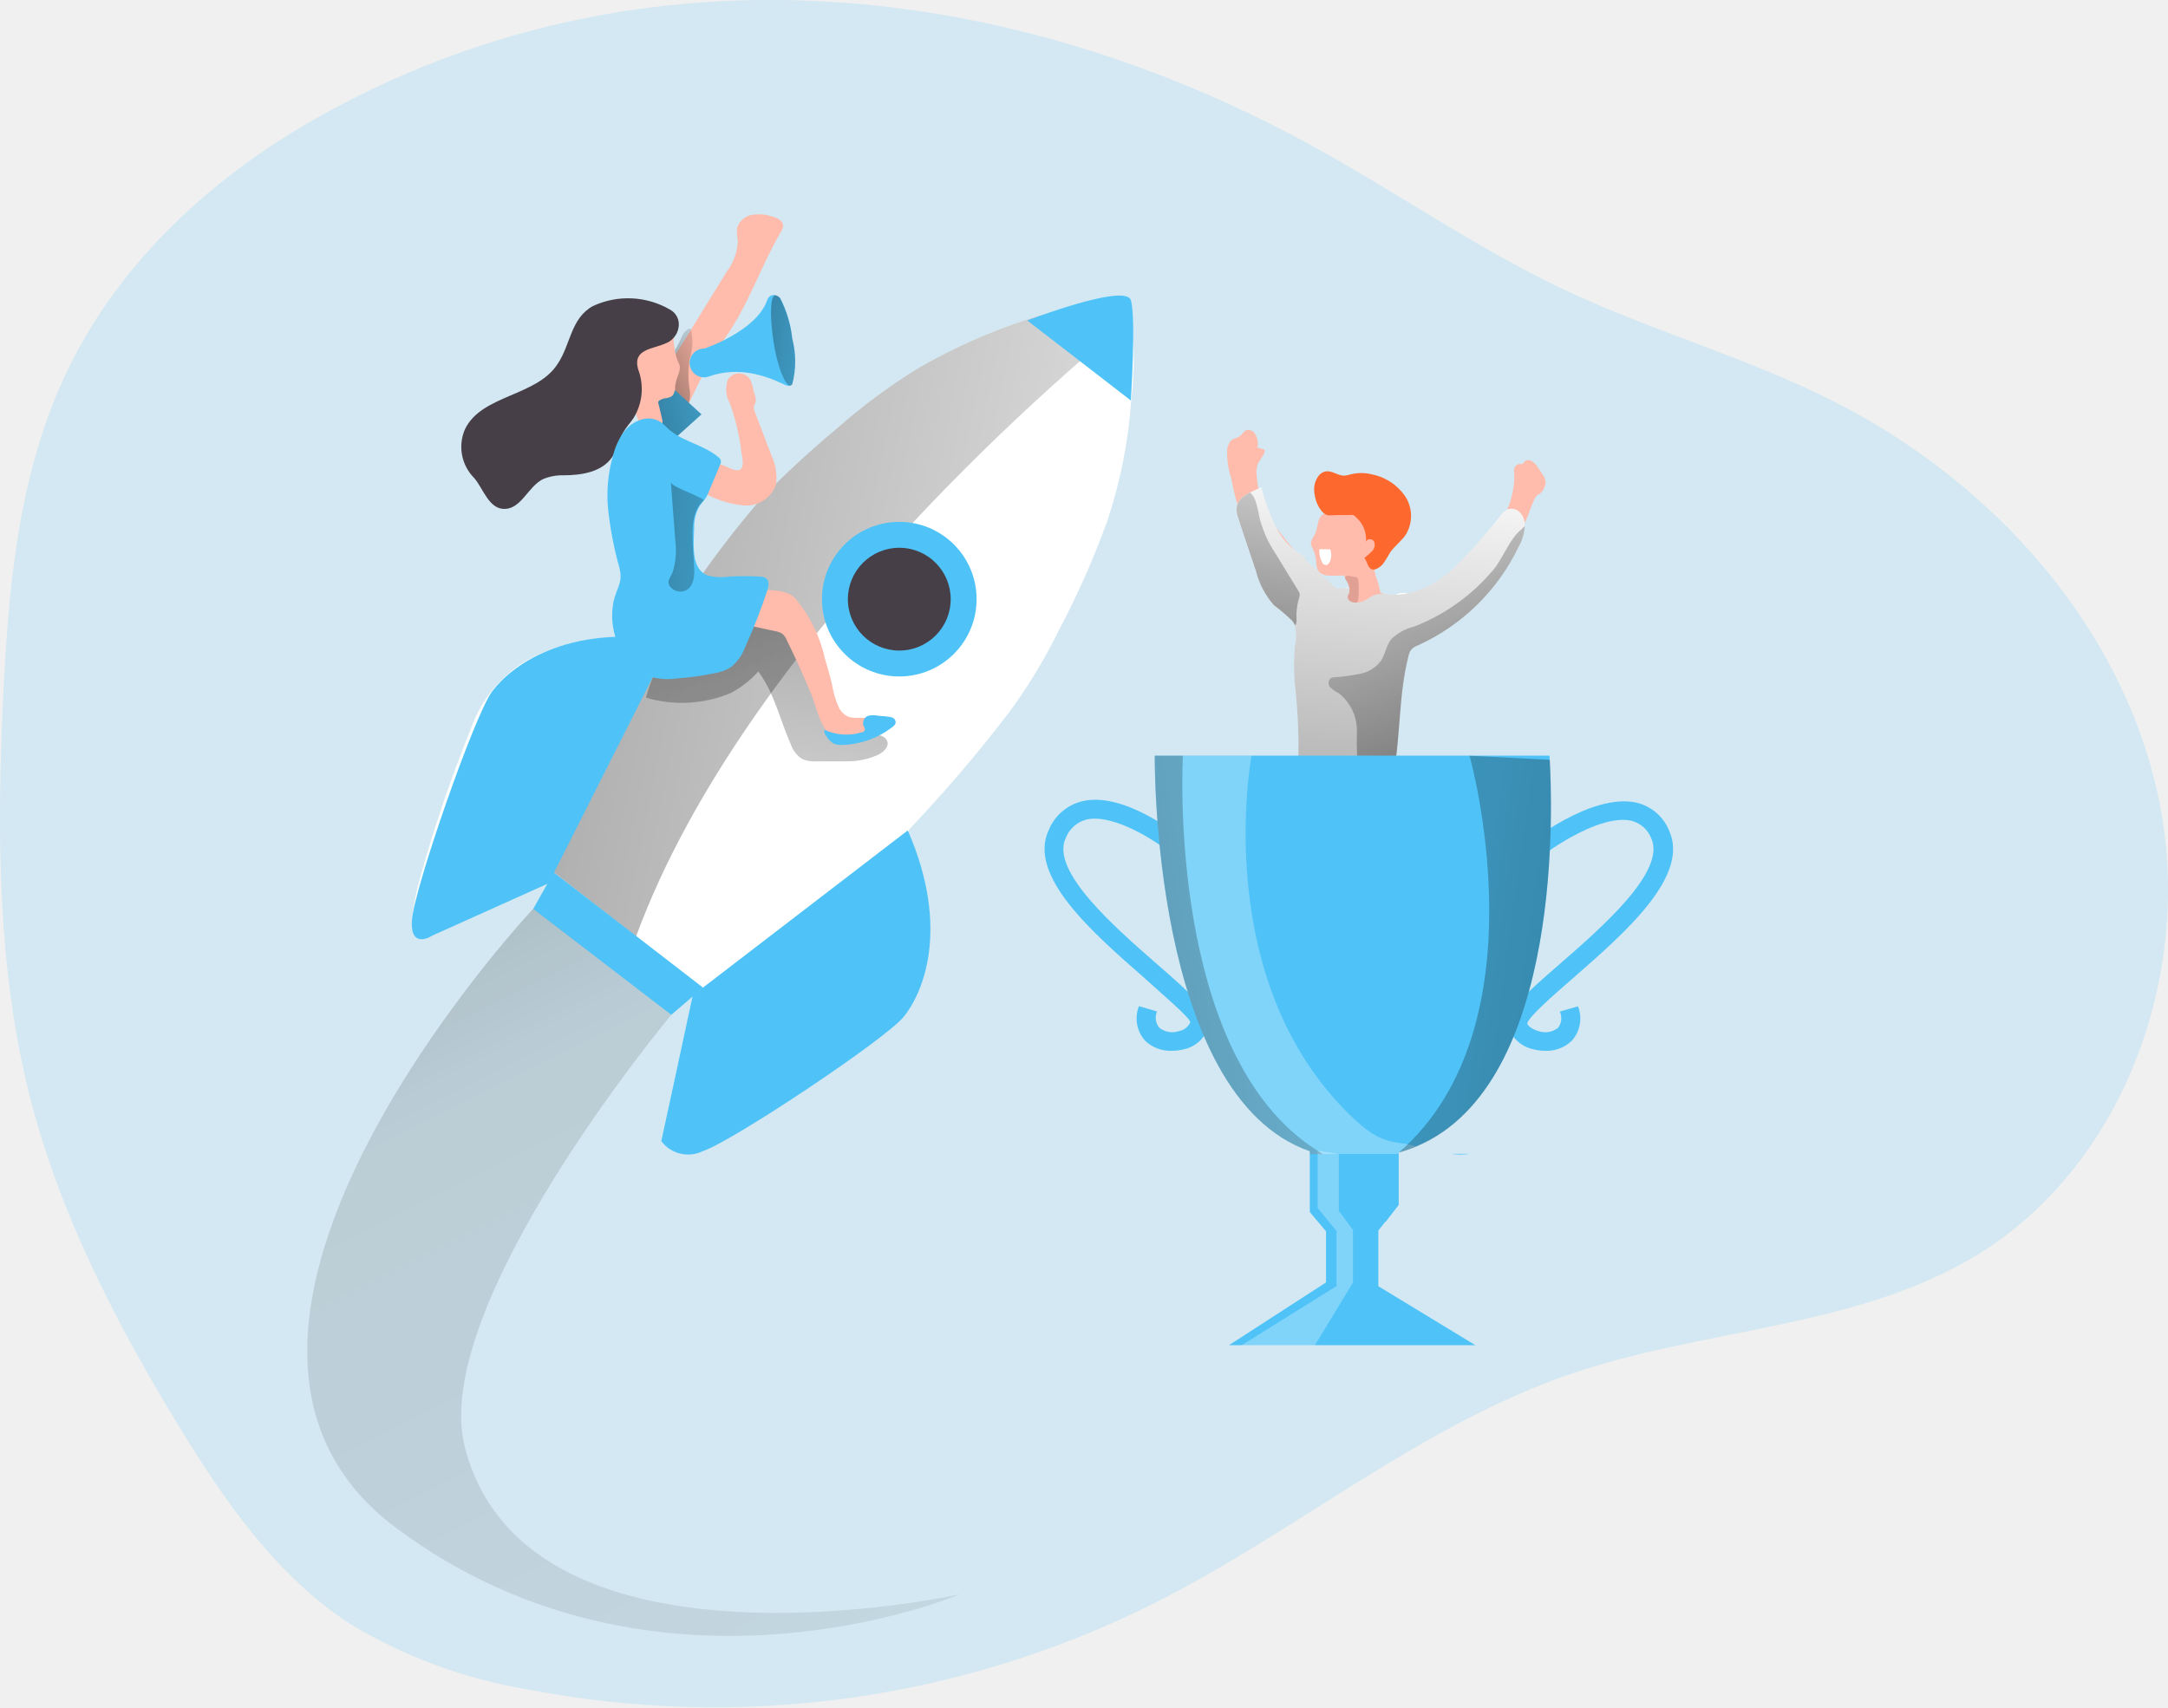
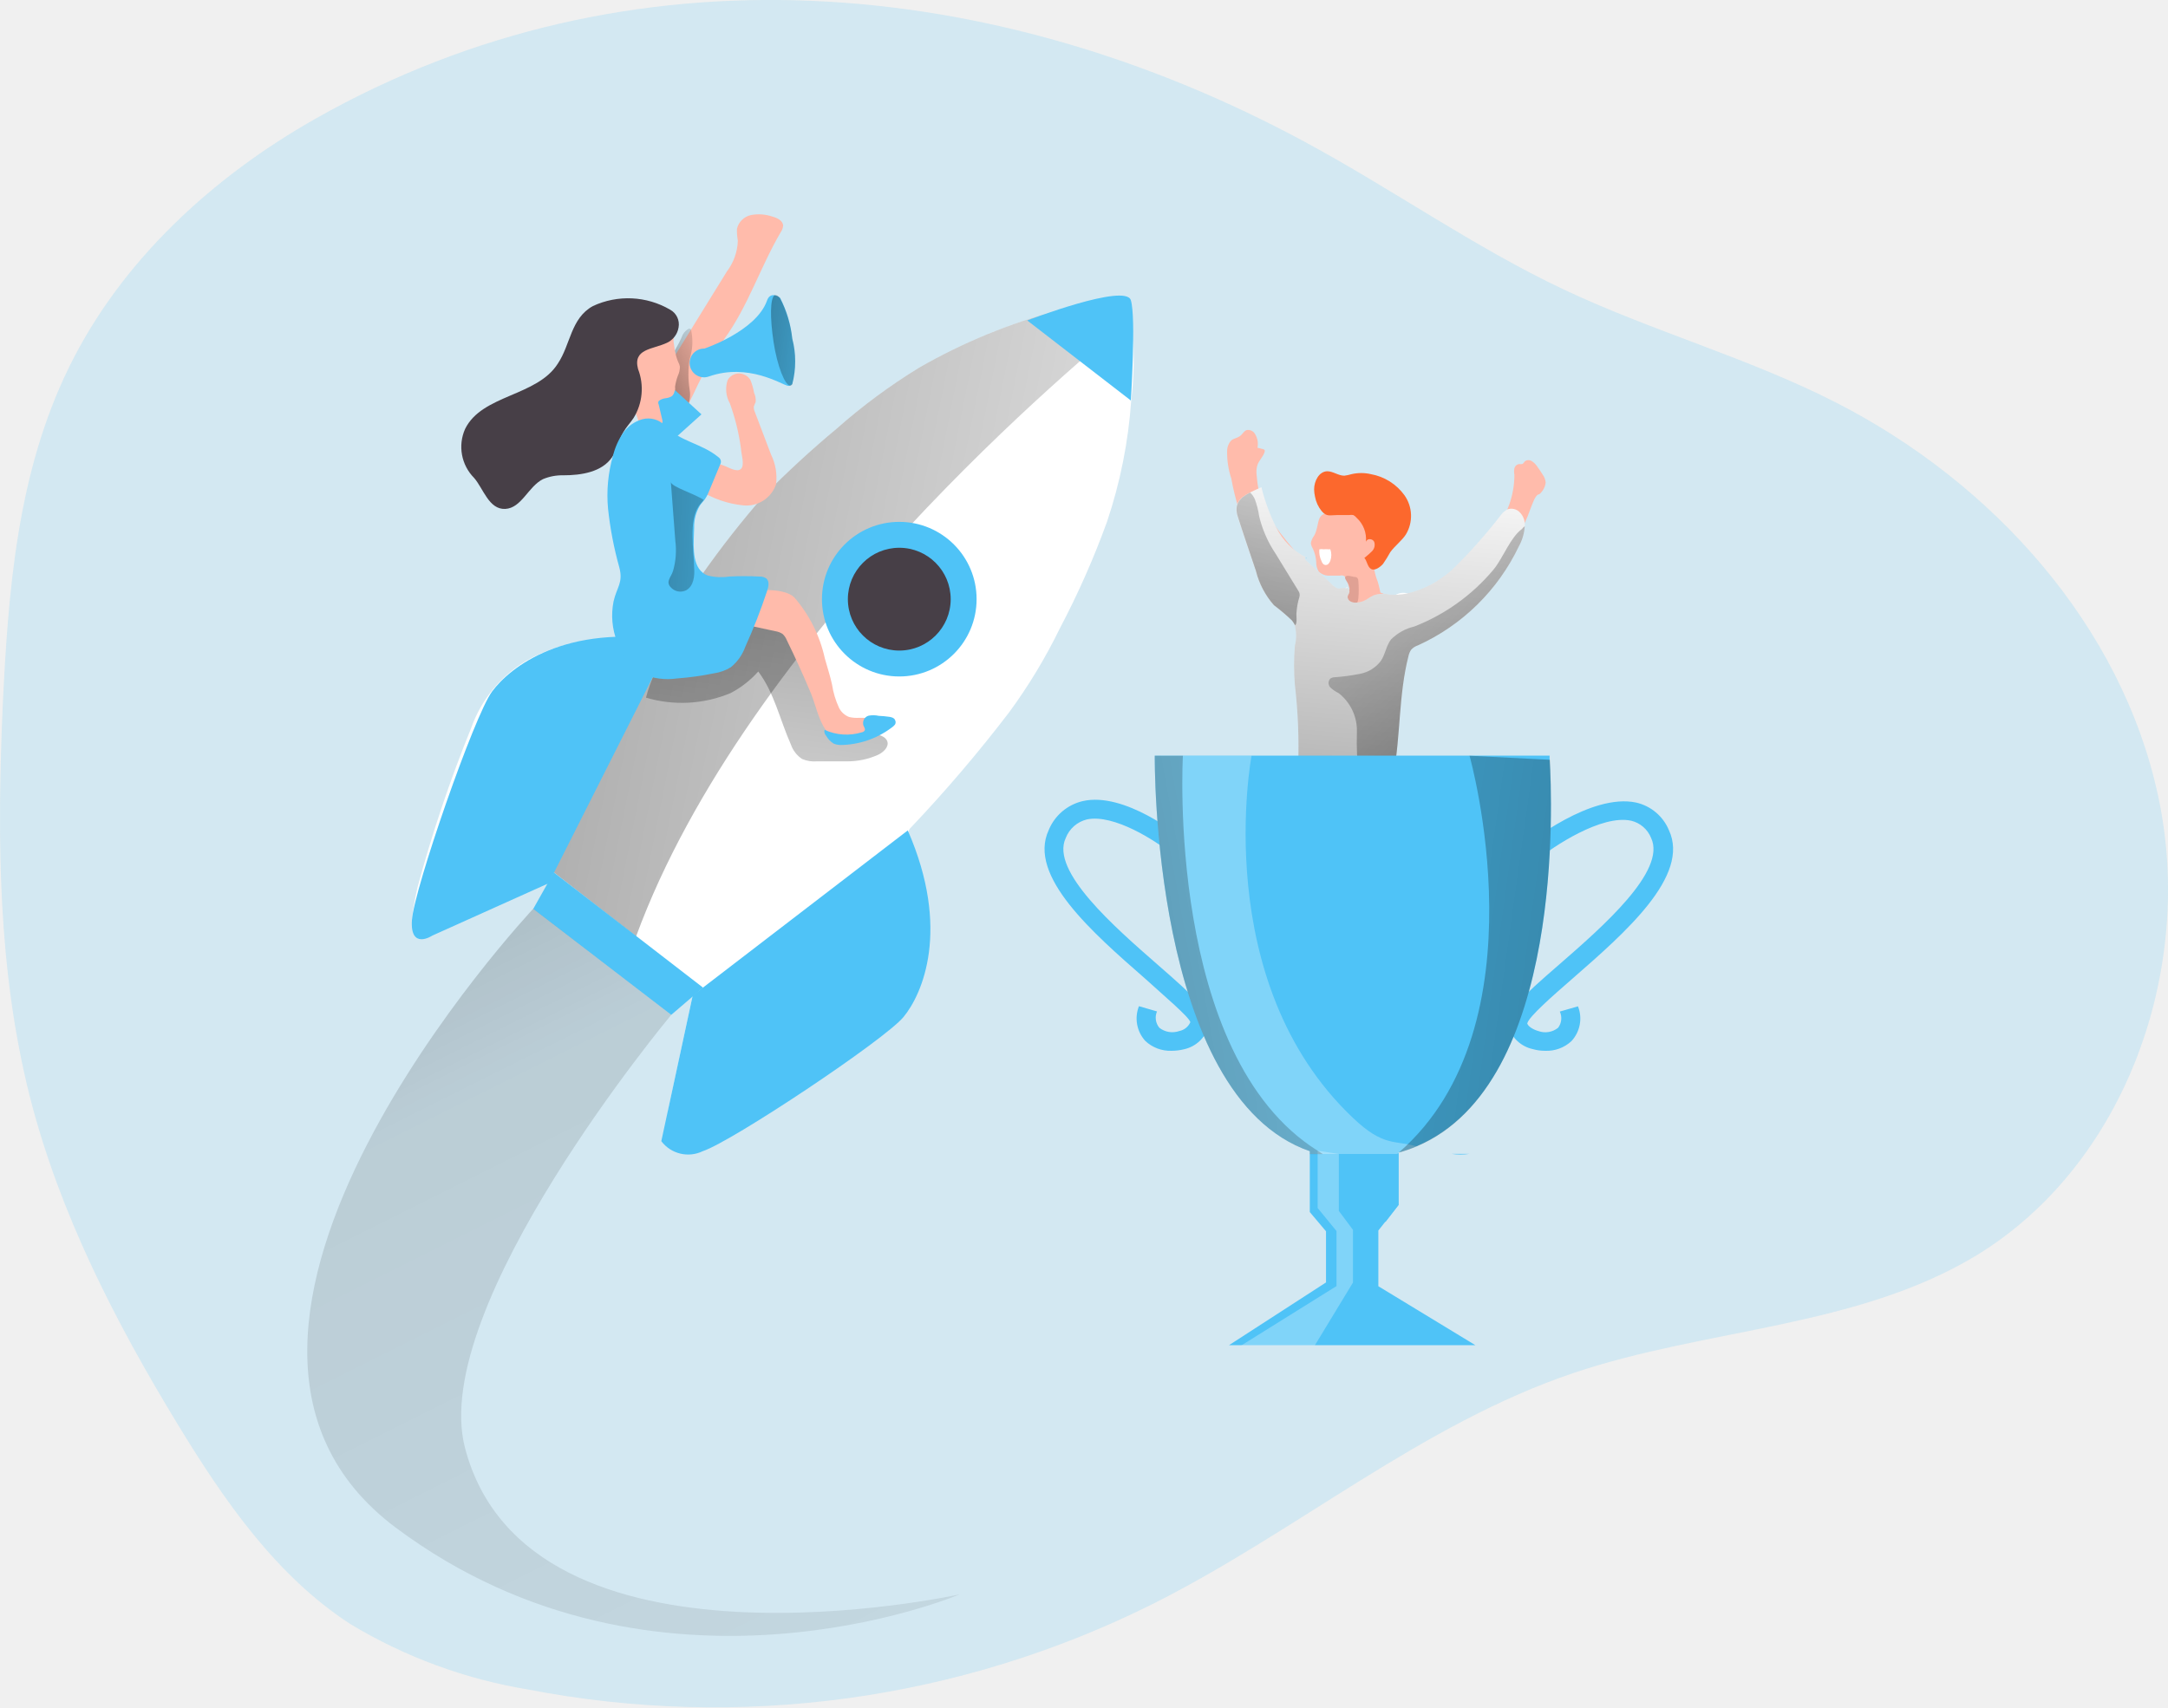
<svg xmlns="http://www.w3.org/2000/svg" xmlns:xlink="http://www.w3.org/1999/xlink" data-name="Layer 1" viewBox="0 0 165.72 130.57">
  <defs>
    <linearGradient id="a" x1="112.39" y1="84.59" x2="115.37" y2="48.83" gradientUnits="userSpaceOnUse">
      <stop offset=".01" />
      <stop offset=".08" stop-opacity=".69" />
      <stop offset=".21" stop-opacity=".32" />
      <stop offset="1" stop-opacity="0" />
    </linearGradient>
    <linearGradient id="c" x1="102.11" y1="70.71" x2="112.72" y2="37.22" xlink:href="#a" />
    <linearGradient id="d" x1="-58.18" y1="334.05" x2="-85.23" y2="311.44" gradientTransform="rotate(5.04 2994.27 2325.216)" xlink:href="#a" />
    <linearGradient id="b" x1="30.19" y1="52.82" x2="124.07" y2="71.49" gradientUnits="userSpaceOnUse">
      <stop offset=".01" />
      <stop offset=".13" stop-opacity=".69" />
      <stop offset=".25" stop-opacity=".32" />
      <stop offset="1" stop-opacity="0" />
    </linearGradient>
    <linearGradient id="e" x1="70.48" y1="49.47" x2="64.78" y2="95.84" xlink:href="#b" />
    <linearGradient id="f" x1="25.44" y1="64.52" x2="109.06" y2="231.77" xlink:href="#a" />
    <linearGradient id="g" x1="70.72" y1="93.7" x2="136.2" y2="81.86" xlink:href="#b" />
    <linearGradient id="h" x1="152.97" y1="92.09" x2="74.08" y2="81.05" xlink:href="#b" />
    <linearGradient id="i" x1="362.8" y1="-151.94" x2="370" y2="-154.28" gradientTransform="rotate(-9.52 1391.314 1773.009)" xlink:href="#b" />
-     <linearGradient id="j" x1="360.02" y1="-149.42" x2="374.22" y2="-151.35" gradientTransform="rotate(-9.52 1298.596 1822.002)" xlink:href="#b" />
+     <linearGradient id="j" x1="360.02" y1="-149.42" x2="374.22" y2="-151.35" gradientTransform="rotate(-9.52 1298.596 1822.002)" xlink:href="#ab" />
    <linearGradient id="k" x1="356.46" y1="-142.2" x2="375.1" y2="-138.08" gradientTransform="rotate(-9.52 1391.314 1773.009)" xlink:href="#b" />
    <linearGradient id="l" x1="369.53" y1="-155.48" x2="381.05" y2="-151.93" gradientTransform="rotate(-9.52 1391.314 1773.009)" xlink:href="#b" />
  </defs>
  <path d="M24.16 9.05c-7.89 4.46-14.88 10.87-18.87 19S.62 45.22.2 54.14c-.42 10-.37 20 2.08 29.7 2.27 8.93 6.54 17.23 11.33 25.1 3.52 5.78 7.49 11.54 13.17 15.23a38.4 38.4 0 0013.57 5 75 75 0 0047.77-6.54c11-5.52 20.56-13.75 32.17-17.66 10.19-3.43 21.63-3.44 30.81-9 11.44-7 16.68-21.94 13.88-35.05s-12.65-24-24.59-30.12c-6.77-3.46-14.09-5.46-20.91-8.69s-13.05-7.65-19.7-11.24C76.02-1.98 48.1-4.49 24.16 9.05z" fill="#4fc3f7" opacity=".18" style="isolation:isolate" />
  <path d="M105.62 45.34l1.33.56a2 2 0 011.17.87 2 2 0 01-.07 1.37c-.18.59-.39 1.18-.62 1.76-.3.77-.65 1.53-.88 2.32a16.81 16.81 0 00-.24 6.09c0 .66-.84 1-1.49 1.09a7.22 7.22 0 01-3.69-.19.79.79 0 01-.3-.16.68.68 0 01-.14-.49c-.07-1.09-.07-2.22-.22-3.22a8.85 8.85 0 00-.33-1.61 15.38 15.38 0 01-.26-1.56c-.09-.42-.22-.83-.29-1.25a2.37 2.37 0 01.09-1.27c.18-.44.43-.85.65-1.27a12.57 12.57 0 00.62-1.41 3.89 3.89 0 01.43-1 2.53 2.53 0 011.95-.9 5.37 5.37 0 012.29.27z" fill="#ffbbab" />
  <path d="M97.43 40.17a6.18 6.18 0 01-.91-1.57 8.67 8.67 0 01-.46-2.24 1.88 1.88 0 01.06-.82c.13-.36.45-.63.55-1a.17.17 0 000-.12s-.05-.08-.13-.08l-.42-.11a1.43 1.43 0 00-.16-1 .62.62 0 00-.58-.36c-.26 0-.39.33-.61.48s-.46.17-.65.32a1.2 1.2 0 00-.32.8 6.38 6.38 0 00.32 2.12 19.34 19.34 0 00.58 2.36 19.16 19.16 0 003.62 6.51c.62.73 3 3.61 3.94 2.87 1.33-1 .46-2.65-.46-3.44a26.38 26.38 0 01-4.37-4.72z" fill="#ffbbab" />
  <path d="M103.02 44.86c-.45.69-.89 1.4-1.3 2.12a1 1 0 00-.18.75.74.74 0 00.38.38 2.27 2.27 0 002.18-.18 7.49 7.49 0 001.65-1.59 3.38 3.38 0 01.92-.85 1.17 1.17 0 011.2 0 .73.73 0 01.17 1.08c0-.32-.39-.52-.7-.44a1.44 1.44 0 00-.71.63 10.59 10.59 0 00-.66 1.07 3.11 3.11 0 00-.35.87 2.84 2.84 0 00.75 2.08 2.68 2.68 0 01.44.74 2.59 2.59 0 01-.1 1.29 17.5 17.5 0 00-.27 5.36 1.12 1.12 0 01-.21 1 1 1 0 01-.68.21c-1.15 0-2.29-.26-3.45-.23a19.17 19.17 0 01-2.14.11.31.31 0 01-.33-.41 22.3 22.3 0 00.15-6 13.78 13.78 0 01-.44-2.77 1.36 1.36 0 01.11-.6 2.15 2.15 0 01.35-.5 7.92 7.92 0 001.58-3.11" fill="#fff" />
  <path d="M105.93 54.11a1.08 1.08 0 01-.39.88 1.83 1.83 0 00-.24.13c-.15.14-.13.38-.16.58a3.06 3.06 0 01-.58 1 .89.89 0 000 1.09c.18.18.48.21.63.42s0 .89.31 1.1a.46.46 0 00.57-.18 1.31 1.31 0 00.17-.62q.35-3.37.64-6.77a.73.73 0 00-.19-.67c-.15-.21-.35-.61-.57-.72-.25.37-.06 1.17-.06 1.6-.04.73-.07 1.45-.13 2.16z" fill="#020202" opacity=".1" />
  <path d="M100.45 40.96a1.26 1.26 0 00-.25.58 1.14 1.14 0 00.16.42 2.83 2.83 0 01.25 1 1.36 1.36 0 00.19.74 1.14 1.14 0 00.88.31h.74a.5.5 0 01.27 0 .44.44 0 01.19.19 5.3 5.3 0 01.41 1.7.62.62 0 00.13.27.52.52 0 00.2.17 2.21 2.21 0 001.62 0 .62.62 0 00.33-.24.68.68 0 000-.45 8.15 8.15 0 00-.26-1.19 4.32 4.32 0 01-.32-1.61c0-.49.27-.94.35-1.42a2.39 2.39 0 00-1.41-2.46 2.84 2.84 0 00-2.46.18c-.27.14-.49.21-.62.5s-.16.9-.4 1.31z" fill="#ffbbab" />
  <path d="M100.52 37.98a2.6 2.6 0 01-.07-.56c0-.64.37-1.37 1-1.39.45 0 .85.34 1.31.34a3.73 3.73 0 00.56-.12 3.27 3.27 0 011.46 0 4.05 4.05 0 012.58 1.62 2.74 2.74 0 01.1 3c-.33.5-.84.86-1.19 1.35a10.13 10.13 0 01-.55.89c-.18.21-.6.55-.9.4s-.32-.64-.53-.85a7.31 7.31 0 00.59-.52.7.7 0 00.16-.72c-.12-.24-.53-.29-.63 0a2.2 2.2 0 00-.7-1.82.9.9 0 00-.26-.22.91.91 0 00-.33 0h-.92c-.53 0-.79.15-1.17-.3a2.42 2.42 0 01-.51-1.1z" fill="#fc682d" />
  <path d="M103.52 44.11a.32.32 0 01.23.07.38.38 0 01.08.24 7.39 7.39 0 010 1.33 1.07 1.07 0 01-.09.34.35.35 0 01-.29.18c-.13 0-.24-.11-.38-.14a.5.5 0 00-.42.1 1.87 1.87 0 00-.3.33 6.56 6.56 0 01-.73.78 6.22 6.22 0 01.8-1.71.81.81 0 01.36-.35c.12 0 .27 0 .35-.13s0-.38-.09-.55-.32-.41-.18-.53.54.03.66.04z" fill="#e0a194" />
  <path d="M113.16 41.75a11.24 11.24 0 001.1-1.19 6.84 6.84 0 001.5-4.25 1.25 1.25 0 010-.51.43.43 0 01.35-.32.81.81 0 00.22 0c.11 0 .16-.15.25-.23a.47.47 0 01.5 0 1.38 1.38 0 01.39.37c.16.22.32.45.46.68a1.19 1.19 0 01.22.6 1.36 1.36 0 01-.49.89c-.31 0-.55.83-.63 1-.16.45-.34.9-.54 1.33a19 19 0 01-5.16 6.72c-.74.61-3.54 3-4.38 2.15-1.15-1.22 0-2.69 1-3.32a26 26 0 005.21-3.92z" fill="#ffbbab" />
  <path d="M101.07 42a3.37 3.37 0 01.55 0 .08.08 0 01.07 0 1.3 1.3 0 010 .87.67.67 0 01-.19.28.29.29 0 01-.32 0 .51.51 0 01-.16-.24 1.7 1.7 0 01-.17-.91.78.78 0 01.34 0" fill="#fff" />
  <path d="M99.89 42.68h-.09a.06.06 0 01.09 0z" fill="#4fc3f7" />
  <path d="M116.55 40.23a3.6 3.6 0 01-.45 1.54 15.76 15.76 0 01-7.71 7.57 1.23 1.23 0 00-.51.32 1.26 1.26 0 00-.21.47c-.77 3-.6 6.06-1.15 9.06a1.18 1.18 0 01-.31.72 1.23 1.23 0 01-.91.21h-.65a44.76 44.76 0 01-4.61-.49 1.07 1.07 0 01-.71-.32 1.09 1.09 0 01-.1-.78 41 41 0 00-.25-6.17 17.68 17.68 0 010-3 3.12 3.12 0 000-1.52 1.42 1.42 0 00-.24-.4 15.5 15.5 0 00-1.38-1.17 6.28 6.28 0 01-1.38-2.63c-.46-1.38-.94-2.75-1.38-4.13-.33-1 .19-1.47.94-1.85.27-.14.57-.27.88-.41a15 15 0 001.14 3.09 5.1 5.1 0 002.24 2.26.06.06 0 00-.06.06.23.23 0 00.1.19c.67.62 1.35 1.23 2 1.86a1.16 1.16 0 00.45.29c.2 0 .89-.18.86.19a.13.13 0 010 .06c0 .13-.12.23-.14.36a.4.4 0 00.23.38.81.81 0 00.46.08 1.72 1.72 0 00.51-.11c.27-.11.49-.3.75-.43a2.09 2.09 0 011.24-.07 5 5 0 001.34-.08 7.76 7.76 0 003.43-1.79 39.06 39.06 0 003.78-4.24 1.38 1.38 0 01.49-.41.9.9 0 01.94.24 1.34 1.34 0 01.37 1.05z" fill="#fff" />
  <path d="M125.93 54.89a3.6 3.6 0 01-.45 1.54 15.76 15.76 0 01-7.71 7.57 1.23 1.23 0 00-.51.32 1.26 1.26 0 00-.21.47c-.77 3-.6 6.06-1.15 9.06a1.18 1.18 0 01-.31.72 1.23 1.23 0 01-.91.21h-.65a44.76 44.76 0 01-4.61-.49 1.07 1.07 0 01-.71-.32 1.09 1.09 0 01-.1-.78 41 41 0 00-.25-6.17 17.68 17.68 0 010-3 3.12 3.12 0 000-1.52 1.42 1.42 0 00-.24-.4 15.5 15.5 0 00-1.38-1.17 6.28 6.28 0 01-1.38-2.63c-.46-1.38-.94-2.75-1.38-4.13-.33-1 .19-1.47.94-1.85.27-.14.57-.27.88-.41a15 15 0 001.14 3.09 5.1 5.1 0 002.24 2.26.06.06 0 00-.06.06.23.23 0 00.1.19c.67.62 1.35 1.23 2 1.86a1.16 1.16 0 00.45.29c.2 0 .89-.18.86.19a.13.13 0 010 .06c0 .13-.12.23-.14.36a.4.4 0 00.23.38.81.81 0 00.46.08 1.72 1.72 0 00.51-.11c.27-.11.49-.3.75-.43a2.09 2.09 0 011.24-.07 5 5 0 001.34-.08 7.76 7.76 0 003.43-1.79 39.06 39.06 0 003.78-4.24 1.38 1.38 0 01.49-.41.9.9 0 01.94.24 1.34 1.34 0 01.37 1.05z" transform="translate(-9.38 -14.66)" fill="url(#a)" />
  <path d="M108.38 62.46c-.08-.12-.15-.25-.24-.36a15.5 15.5 0 00-1.38-1.17 6.28 6.28 0 01-1.38-2.63c-.46-1.38-.94-2.75-1.38-4.13-.33-1 .19-1.47.94-1.85a1.53 1.53 0 01.36.51 6.45 6.45 0 01.33 1.31 8.83 8.83 0 001.26 2.86c.59.94 1.15 1.9 1.74 2.84a.65.65 0 01.08.17.55.55 0 010 .28 4.89 4.89 0 00-.22 1.14c-.05.24.08.9-.11 1.03z" transform="translate(-9.38 -14.66)" fill="url(#c)" />
  <path d="M125.93 54.89a3.6 3.6 0 01-.45 1.54 15.76 15.76 0 01-7.71 7.57 1.23 1.23 0 00-.51.32 1.26 1.26 0 00-.21.47c-.77 3-.6 6.06-1.15 9.06a1.18 1.18 0 01-.31.72 1.23 1.23 0 01-.91.21h-.65a1 1 0 01-.52-.19.86.86 0 01-.26-.52 22.86 22.86 0 01-.15-3.42 3.63 3.63 0 00-1.4-3 2.51 2.51 0 01-.63-.43.49.49 0 010-.68.6.6 0 01.32-.1 15.6 15.6 0 001.94-.26 2.6 2.6 0 001.61-1c.33-.5.4-1.14.76-1.62a3.69 3.69 0 011.79-1 15 15 0 006.06-4.36c.72-.87 1.27-2.44 2.16-3.09a1.08 1.08 0 01.22-.22z" transform="translate(-9.38 -14.66)" fill="url(#d)" />
  <path d="M66.07 78.9a87.51 87.51 0 01-13.1 7.82l-.65.08h-.18a1.21 1.21 0 01-1.13-1.46 9.36 9.36 0 01.19-1.08q.87-4.08 1.75-8.15a.46.46 0 00-.2-.54l-10.47-8.13a.42.42 0 00-.51-.06c-.62.32-1.26.61-1.9.9-2.25 1.06-4.42 2.06-6.64 3.06a1.16 1.16 0 01-1.61-.63l-.13-.3v-.16a23.88 23.88 0 01.42-2.39 104.76 104.76 0 014.11-12.21 9.75 9.75 0 014.19-5.12 12.81 12.81 0 014.8-1.57 34.71 34.71 0 013.94-.34h1.25a.66.66 0 00.44-.26c1-1.46 1.94-3 3-4.4a71.83 71.83 0 014.76-6.07 75.09 75.09 0 015.56-5.12 44.77 44.77 0 016.3-4.66 44 44 0 0110.68-4.39c.72-.22 1.45-.41 2.18-.61l1.5-.16h.27a1.85 1.85 0 011.54 1.26.59.59 0 010 .13 7.93 7.93 0 01.14 1 25.78 25.78 0 01-.1 5.27 37.12 37.12 0 01-1.85 9.28 64.93 64.93 0 01-3.6 8.14 41.68 41.68 0 01-3.86 6.4 108.54 108.54 0 01-7.54 8.85.56.56 0 00-.15.61c.18.78.35 1.56.49 2.34a18.14 18.14 0 01.4 4.93 9.82 9.82 0 01-4.29 7.74z" fill="#fff" />
  <path d="M58 86.26l-6.3-4.91s2.71-8.35 6.63-18.07h1.25a.66.66 0 00.44-.26c1-1.46 1.94-3 3-4.4a71.83 71.83 0 014.76-6.07 75.09 75.09 0 015.56-5.12 44.77 44.77 0 016.3-4.66 44 44 0 0110.68-4.39c.72-.22 1.45-.41 2.18-.61l1.5-.16h.27a1.85 1.85 0 011.54 1.26.59.59 0 010 .13C92.24 41.9 66.45 63.21 58 86.26z" transform="translate(-9.38 -14.66)" fill="url(#b)" />
  <path d="M65.23 67.65A7.52 7.52 0 0067.34 66c1.23 1.63 1.66 3.71 2.49 5.57a2.2 2.2 0 00.86 1.12 2.43 2.43 0 001.14.18h2.31a5.69 5.69 0 002.38-.51c.41-.2.81-.6.69-1s-.7-.58-1.17-.58a5.75 5.75 0 01-1.76-.16A3.08 3.08 0 0172.67 69a12.9 12.9 0 01-.78-2.1 24.27 24.27 0 00-1.52-3.56A6.68 6.68 0 0069 61.43a2.87 2.87 0 00-2.14-.8c-1.42.15-2.34 1.59-3.66 2.13a10.16 10.16 0 00-1.83.64 3.71 3.71 0 00-.94 1 10.8 10.8 0 00-1.67 3.6 9.65 9.65 0 006.47-.35z" transform="translate(-9.38 -14.66)" fill="url(#e)" />
  <path d="M57.98 45.13s2-.18 2.74.55a10.59 10.59 0 012.33 4.66c.18.66.4 1.3.55 2a6.61 6.61 0 00.54 1.79 1.44 1.44 0 00.77.69 2.68 2.68 0 00.8.06 6.33 6.33 0 011 .07.39.39 0 01.18.06.36.36 0 01.07.17 1 1 0 01-.39.91 4.18 4.18 0 01-2.72.31c-1.1-.37-1.45-2.41-1.85-3.36a75.61 75.61 0 00-1.86-4.1 1.27 1.27 0 00-.32-.47 1.37 1.37 0 00-.55-.21l-2.41-.52c.23-.87.87-1.75 1.12-2.61z" fill="#ffbbab" />
  <circle cx="68.74" cy="45.81" r="5.91" fill="#4fc3f7" />
  <circle cx="68.74" cy="45.81" r="3.93" fill="#473f47" />
  <path d="M51.31 48.97l-9.37 18.56-8.89 4s-1.73 1.15-1.56-1.21 4.76-15.62 6.13-17.46 5.54-5.2 13.69-3.89zM69.39 63.49L52.95 76.11l-2.4 11.14a2.57 2.57 0 003.18.76c2.25-.75 13.88-8.5 15.33-10.25s3.63-6.71.33-14.27zM78.52 24.5l7.92 6.12s.41-6.34 0-7.67-7.92 1.55-7.92 1.55z" fill="#4fc3f7" />
  <path fill="#4fc3f7" d="M42.33 66.7l-1.57 2.79 10.55 8.1 2.43-2.08-11.41-8.81z" />
  <path d="M50.14 84.14s-30.46 32.44-10.48 47.34 43.07 5.08 43.07 5.08-33 7.29-37.81-11.22c-2.81-10.83 15.77-33.09 15.77-33.09z" transform="translate(-9.38 -14.66)" opacity=".36" fill="url(#f)" />
  <path d="M105.36 98.34l7.42 4.51H93.94l7.42-4.8v-3.91l-1.24-1.47v-4.66c-12.14-4.2-11.85-30.24-11.85-30.24h30.18v.31c.18 2.86 1.19 24.78-10.18 29.56a10.21 10.21 0 01-1.38.48v4l-1 1.29-.53.67z" fill="#4fc3f7" />
  <path d="M89.55 80.34a2.79 2.79 0 01-2-.75 2.55 2.55 0 01-.49-2.66l1.38.4a1.21 1.21 0 00.18 1.25 1.61 1.61 0 001.52.25 1.17 1.17 0 00.85-.68c-.12-.42-2-2-3.46-3.33-4-3.5-9-7.85-7.37-11.35a3.73 3.73 0 012.6-2.22c3.2-.74 7.44 2.7 7.62 2.85l-.91 1.11c-1.07-.88-4.31-3-6.39-2.56a2.33 2.33 0 00-1.62 1.43c-1.18 2.52 3.75 6.81 7 9.65 2.9 2.53 4.17 3.69 3.92 4.76a2.52 2.52 0 01-1.86 1.73 4 4 0 01-.97.12zM118.11 80.34a3.45 3.45 0 01-.95-.13 2.52 2.52 0 01-1.87-1.73c-.25-1.07 1-2.23 3.92-4.76 3.26-2.84 8.19-7.13 7-9.65a2.19 2.19 0 00-1.52-1.32c-2.27-.5-6 2-7.21 3l-.86-1.12c.21-.16 5-4 8.44-3.27a3.57 3.57 0 012.51 2.11c1.64 3.5-3.36 7.85-7.37 11.35-1.49 1.3-3.34 2.91-3.46 3.43.08.25.49.48.85.58a1.56 1.56 0 001.51-.25 1.21 1.21 0 00.13-1.24l1.39-.4a2.54 2.54 0 01-.5 2.66 2.78 2.78 0 01-2.01.74z" fill="#4fc3f7" />
  <path d="M108.29 87.65a10.21 10.21 0 01-1.38.48v.1h-6.79v-.22c-12.14-4.2-11.85-30.24-11.85-30.24h7.4s-3.28 17.25 7.75 27.7c2.35 2.24 3.2 1.68 4.87 2.18z" fill="#fff" opacity=".28" />
  <path d="M112.33 88.22a4.76 4.76 0 01-1.38 0z" fill="#4fc3f7" />
  <path fill="#fff" opacity=".28" d="M102.34 88.23v4.35l1.08 1.45v4.03l-2.92 4.81h-5.62l7.28-4.54v-4.21l-1.44-1.76v-4.38l1.62.25z" />
  <path d="M109.5 102.9v-.22c-12.14-4.2-11.85-30.24-11.85-30.24h2.15s-1.32 22.93 10.3 30.2l.4.26z" transform="translate(-9.38 -14.66)" fill="url(#g)" />
  <path d="M106.91 88.13v4l-1 1.29c-2.12-.73-2.45-2.29 1-5.29z" fill="#4fc3f7" />
  <path d="M117.67 102.31a10.21 10.21 0 01-1.38.48c11.24-9.75 5.42-30.35 5.42-30.35l6.14.31c.15 2.86 1.15 24.78-10.18 29.56z" transform="translate(-9.38 -14.66)" fill="url(#h)" />
  <path d="M52.38 31.4l.7-1.43a28.4 28.4 0 012.29-4.06c1.81-2.49 2.75-5.5 4.31-8.16a1 1 0 00.18-.49c0-.39-.46-.61-.85-.71a3.19 3.19 0 00-1.59-.11 1.4 1.4 0 00-1.09 1.06 4.65 4.65 0 00.07.91 4.13 4.13 0 01-.84 2.35l-3.94 6.38a5.11 5.11 0 00-1 2.45 1.91 1.91 0 001.76 1.81z" fill="#ffbbab" />
  <path d="M61.76 46.06a2.25 2.25 0 00.33-1.65 7.52 7.52 0 010-2.27 4.29 4.29 0 00.12-2.24s0-.07-.06-.09a.15.15 0 00-.16 0 1.16 1.16 0 00-.51.65c-.42 1-1.7 2.69-1.52 3.78a1.91 1.91 0 001.8 1.82z" transform="translate(-9.38 -14.66)" fill="url(#i)" />
  <path fill="#4fc3f7" d="M49.11 32.05l2.06-2.61 2.45 2.24-2.31 2.08-2.2-1.71z" />
  <path fill="url(#j)" d="M49.11 32.05l2.06-2.61 2.45 2.24-2.31 2.08-2.2-1.71z" />
  <path d="M54.38 35.27l.95.33c.33.11 1 .55 1.31.25s0-1.21 0-1.54a16.6 16.6 0 00-.85-3.47 2.2 2.2 0 01-.17-1.78 1 1 0 01.86-.51 1.06 1.06 0 01.87.48 4.44 4.44 0 01.29 1 1.33 1.33 0 01.12.72 2.44 2.44 0 00-.14.34.83.83 0 00.07.38l1.25 3.29a4 4 0 01.38 2.27 2.39 2.39 0 01-2.5 1.61 7.63 7.63 0 01-3.35-1.16c-.11-.06-.24-.17-.2-.29a.3.3 0 01.13-.12 2.24 2.24 0 00.79-.77 1.18 1.18 0 00.19-1.03zM51.56 29.92a.66.66 0 01-.19.36 1.14 1.14 0 01-.51.17 1 1 0 00-.51.21.28.28 0 000 .27l.27 1.15a.39.39 0 010 .26.44.44 0 01-.25.21c-.4.19-.91.36-1.26.09a1.14 1.14 0 01-.35-.6 13.1 13.1 0 01-.92-4 2.89 2.89 0 01.8-2.27 2.78 2.78 0 012-.61 1 1 0 01.8.47c.11.2 0 .41.07.63a6.1 6.1 0 00.17.95 3.81 3.81 0 00.15.44 1.24 1.24 0 01.14.38 1.63 1.63 0 01-.16.71 4 4 0 00-.21.84c.02.14.02.24-.04.34z" fill="#ffbbab" />
  <path d="M51.87 25.03a1.57 1.57 0 01-.89 1.18c-1.08.51-2.62.44-2.21 2a4.24 4.24 0 01-.34 3.75c-.25.37-.56.69-.78 1.08-.36.6-.47 1.33-.86 1.91-.78 1.15-2.36 1.39-3.74 1.39a3.8 3.8 0 00-1.54.29c-1.13.56-1.64 2.22-2.89 2.28s-1.68-1.57-2.38-2.37a3.37 3.37 0 01-.69-3.74c1.29-2.64 5.5-2.48 7.09-5 .98-1.46.98-3.46 2.68-4.4a6.37 6.37 0 015.91.28 1.28 1.28 0 01.64 1.35z" fill="#473f47" />
  <path d="M53.72 43.79a1.23 1.23 0 00.41.22 4.09 4.09 0 001.6.07 22.26 22.26 0 012.31 0 .9.9 0 01.53.14c.26.22.18.63.07.95a42.62 42.62 0 01-1.67 4.28 3.58 3.58 0 01-1.1 1.56 3.34 3.34 0 01-1.3.47 22.08 22.08 0 01-2.81.39 5 5 0 01-2.71-.36 4.24 4.24 0 01-1.88-2.44 5.53 5.53 0 01-.27-3.09c.25-1.1.75-1.42.44-2.6a27.34 27.34 0 01-.86-4.47 11 11 0 01.38-4.08 5.43 5.43 0 01.76-1.72 2.71 2.71 0 011.49-1.06 1.77 1.77 0 011.7.47c1.17 1.27 2.77 1.34 4.1 2.43a.43.43 0 01.17.21.39.39 0 010 .28l-.87 2.09a3.23 3.23 0 01-.33.64c-.12.17-.27.31-.38.48a3.17 3.17 0 00-.44 1.69c-.01 1-.25 2.74.66 3.45z" fill="#4fc3f7" />
  <path d="M61.83 59.79a1 1 0 01-1-.07c-.7-.52-.16-.88 0-1.42A5.65 5.65 0 0061 56c-.11-1.49-.23-3-.34-4.48.06.37 1.82.89 2.51 1.36-.12.17-.27.31-.38.48-.78 1.14-.37 3.42-.35 4.71.05.62-.03 1.4-.61 1.72z" transform="translate(-9.38 -14.66)" fill="url(#k)" />
  <path d="M60.56 25.89a6.89 6.89 0 010 3.48.5.5 0 01-.19.12.26.26 0 01-.17 0c-.45-.09-3-1.76-6-.71a1.1 1.1 0 11-.36-2.13s3.93-1.31 4.78-3.64c.11-.35.33-.48.58-.44a1 1 0 01.43.2 8.8 8.8 0 01.93 3.12z" fill="#4fc3f7" />
  <path d="M69.94 40.55a6.89 6.89 0 010 3.48.22.22 0 01-.15.12c-.4 0-1-1.5-1.28-3.35s-.26-3.3.07-3.57h.08c.11 0 .22.07.35.24a8.8 8.8 0 01.93 3.08z" transform="translate(-9.38 -14.66)" fill="url(#l)" />
  <path d="M66.39 54.72a.58.58 0 00-.41.65c0 .16.19.32.12.47a.31.31 0 01-.23.15 4 4 0 01-2.84-.19.46.46 0 00.12.45 1.57 1.57 0 00.59.61 1.5 1.5 0 00.52.1 6.63 6.63 0 003.87-1.31 1.12 1.12 0 00.28-.25.34.34 0 000-.36c-.06-.15-.24-.2-.4-.23a8 8 0 00-.84-.08 1.94 1.94 0 00-.78-.01z" fill="#4fc3f7" />
</svg>
